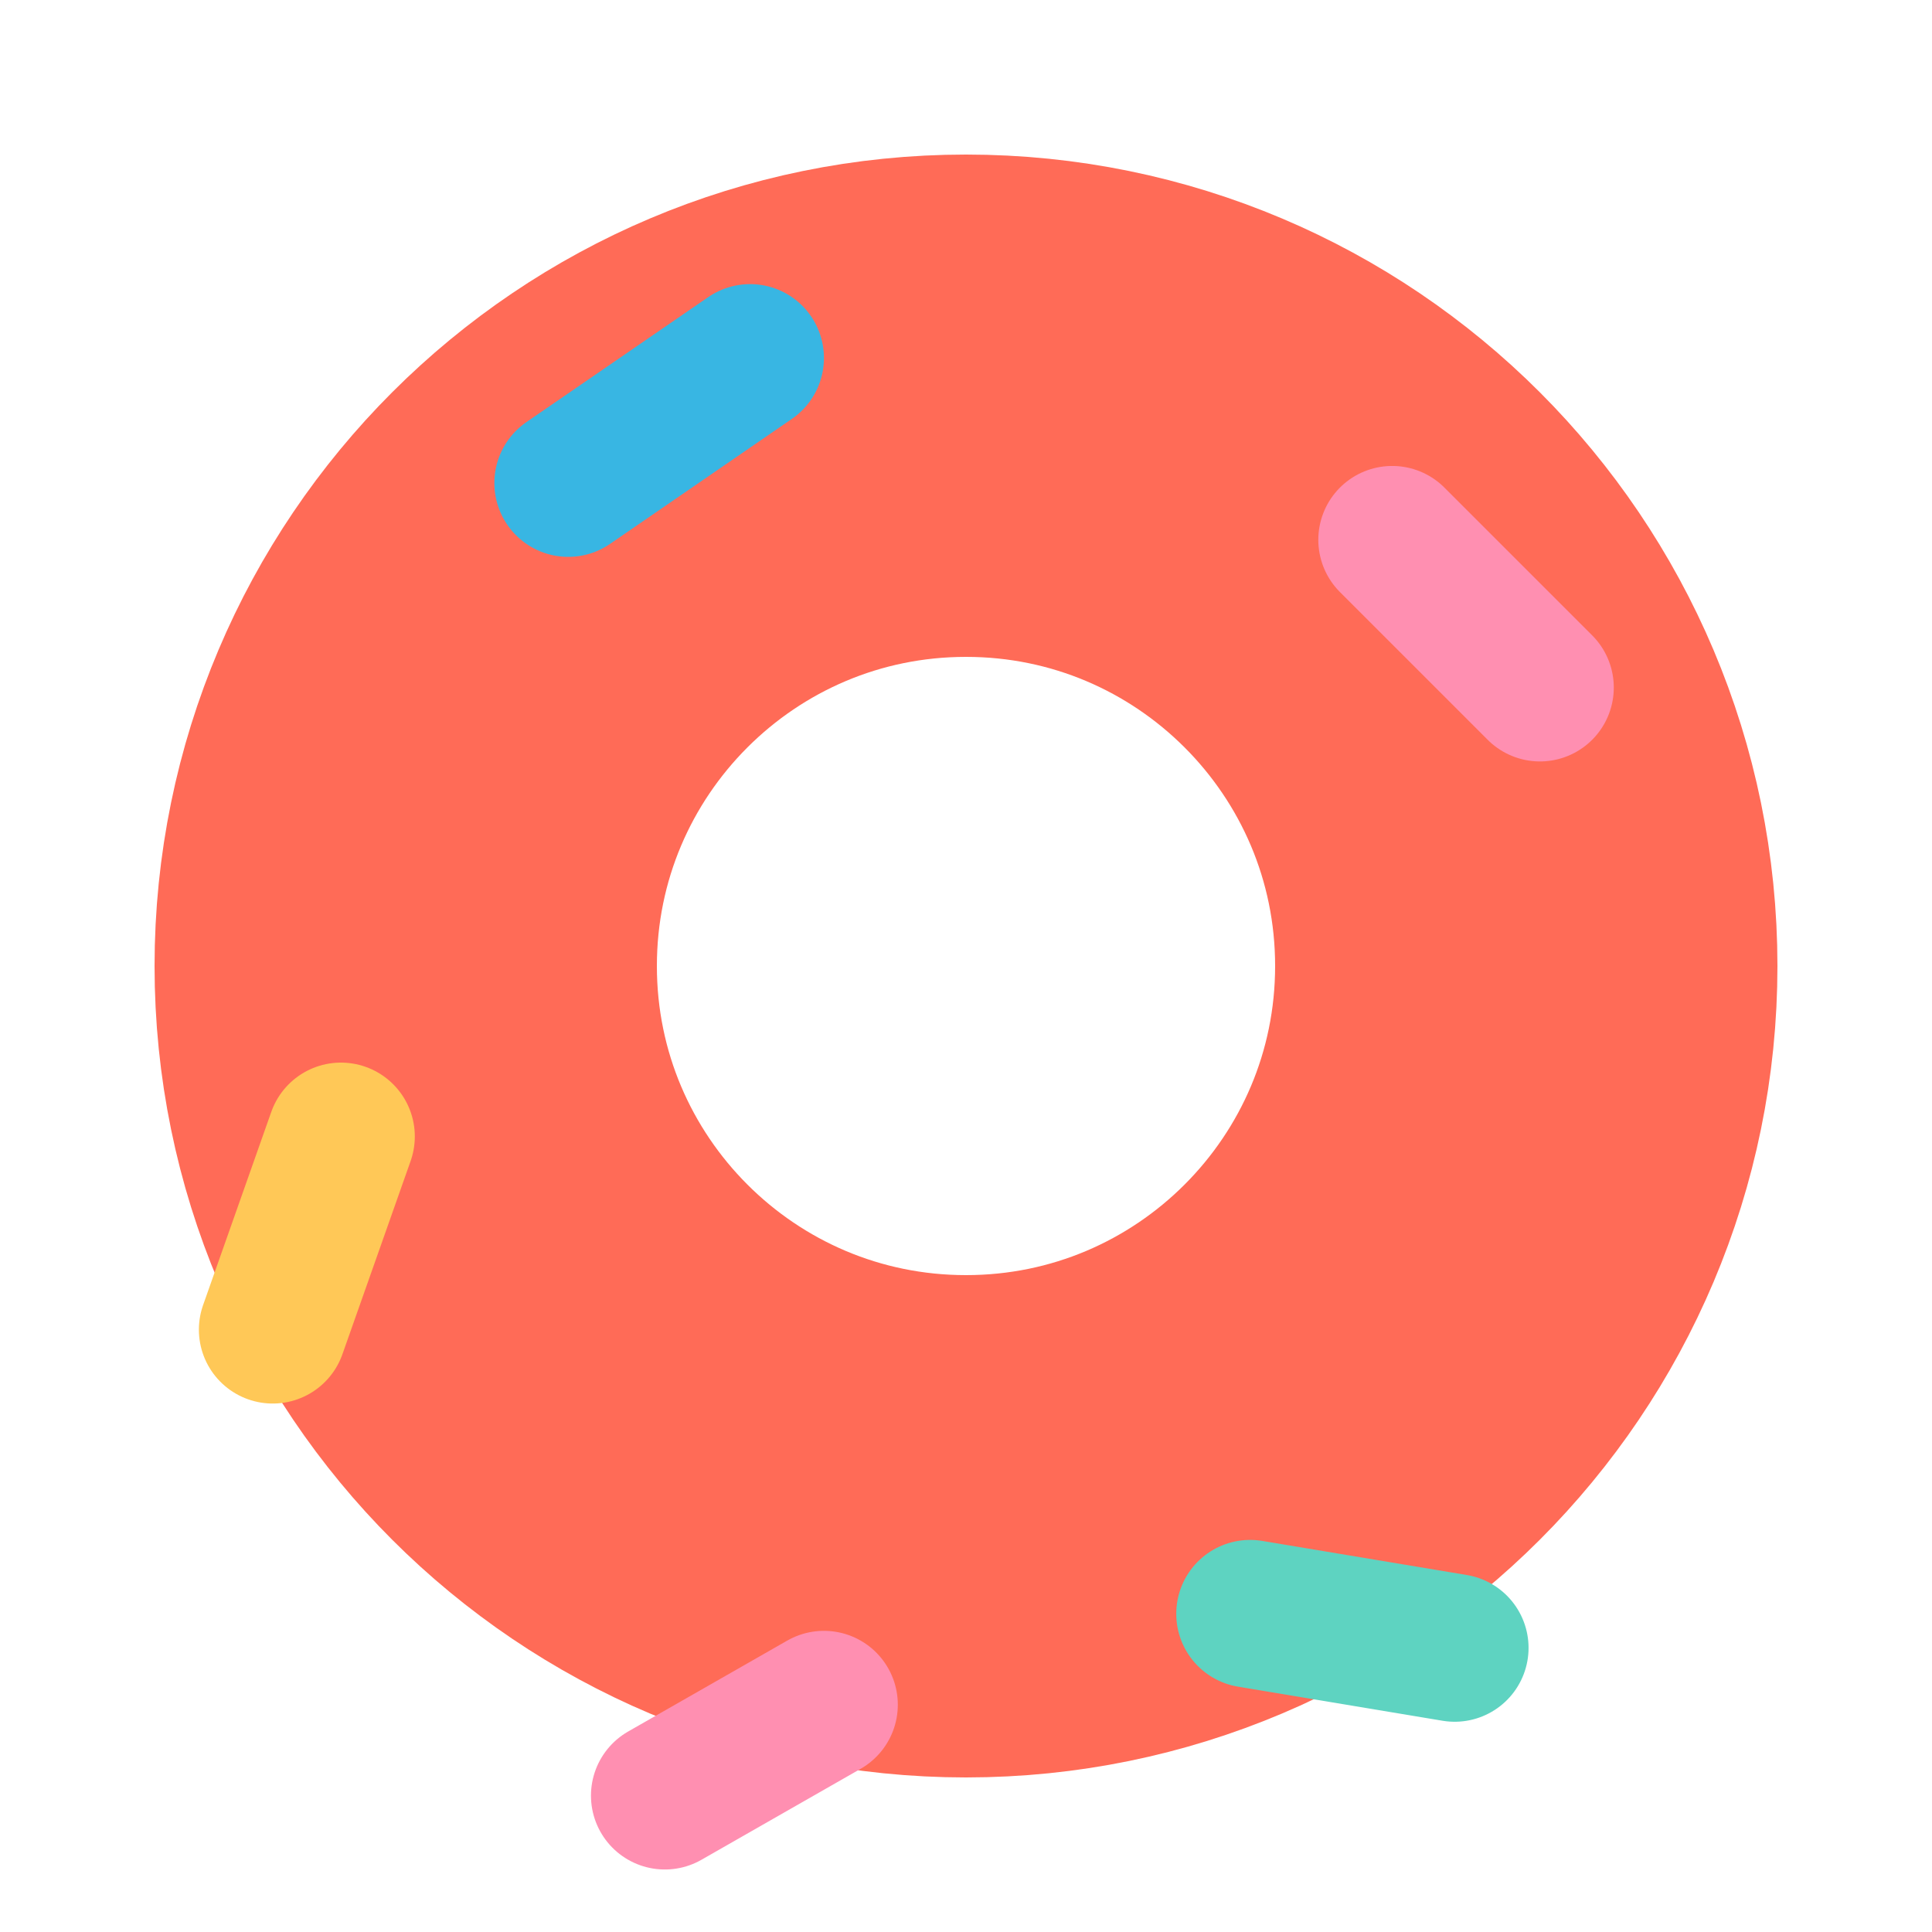
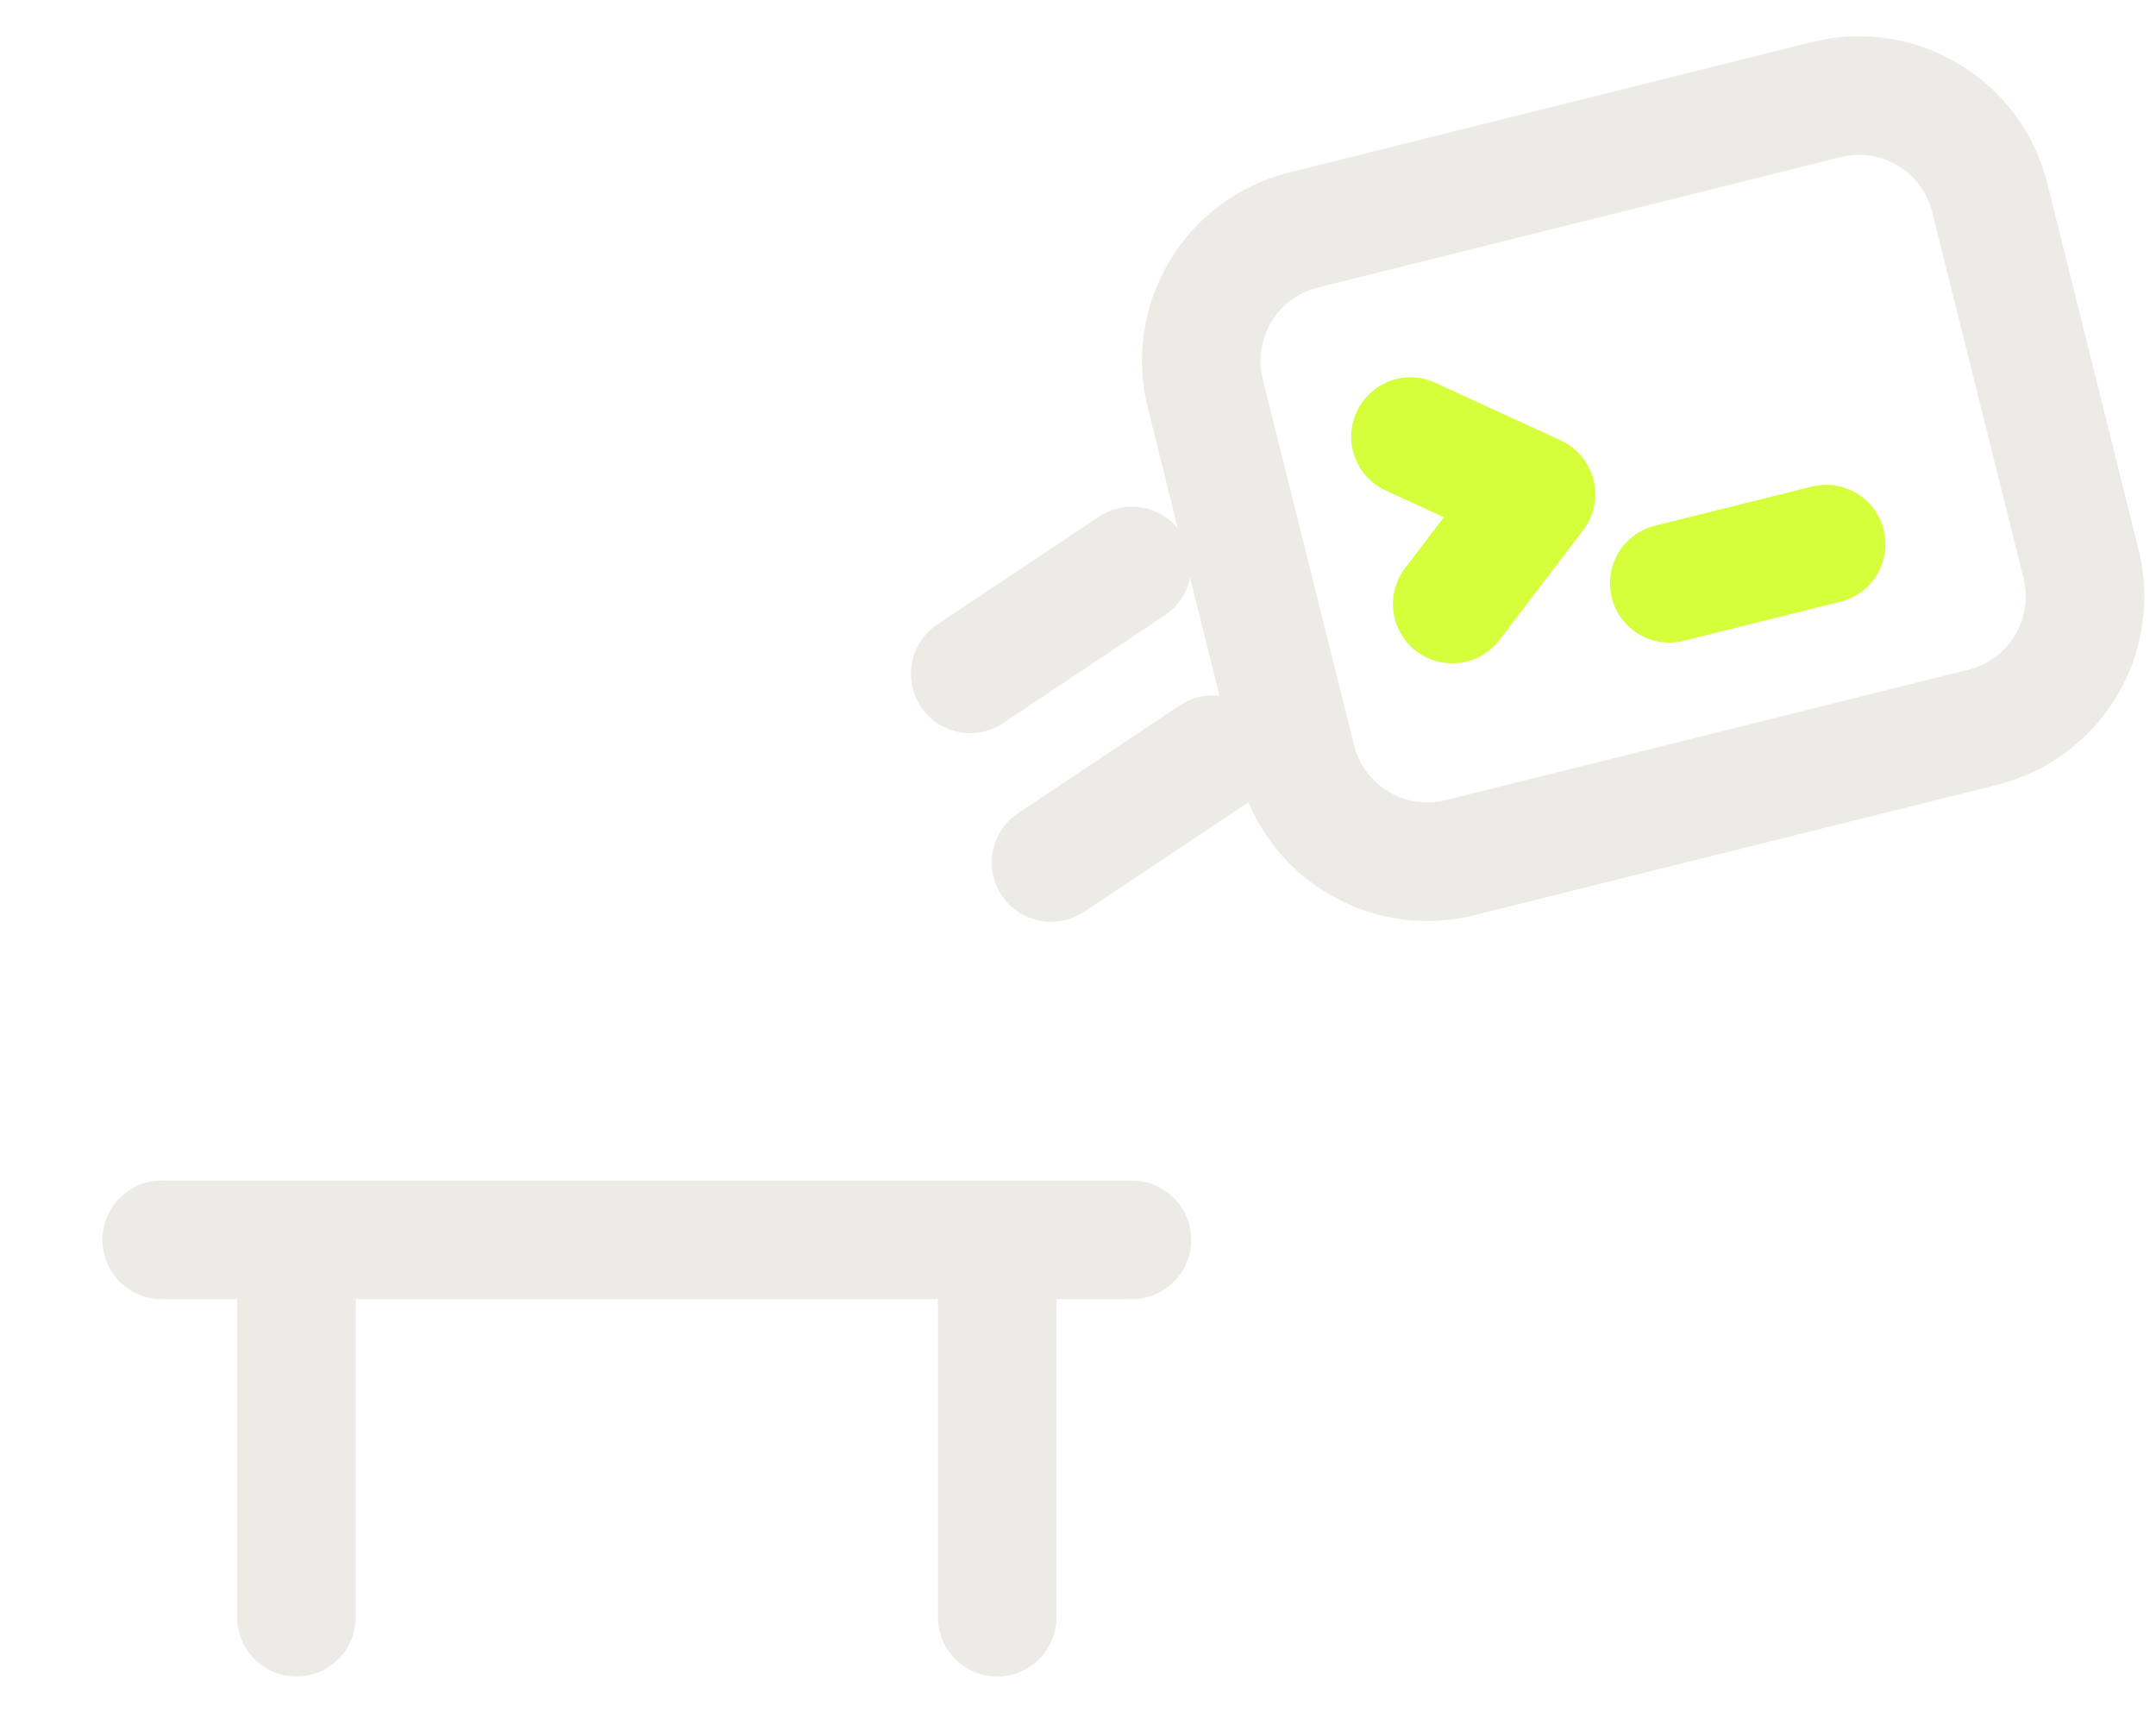
- <svg xmlns="http://www.w3.org/2000/svg" viewBox="0 0 34 34" width="34" height="34" role="img" aria-label="Offdesk">
-   <g transform="translate(0 0)">
-     <circle cx="17" cy="17" r="9.86" fill="none" stroke="#ff6b57" stroke-width="8.84" />
-     <path d="M10.00 8.50L13.20 6.30" stroke="#38b6e3" stroke-width="2.60" stroke-linecap="round" />
-     <path d="M24.50 9.50L27.10 12.10" stroke="#ff8fb1" stroke-width="2.60" stroke-linecap="round" />
-     <path d="M6.00 20.00L4.80 23.40" stroke="#ffc857" stroke-width="2.60" stroke-linecap="round" />
-     <path d="M22.00 28.40L25.60 29.00" stroke="#5ed3c1" stroke-width="2.60" stroke-linecap="round" />
-     <path d="M14.50 30.00L11.70 31.60" stroke="#ff8fb1" stroke-width="2.60" stroke-linecap="round" />
+ <svg xmlns="http://www.w3.org/2000/svg" viewBox="0 0 40 32" width="40" height="32" role="img" aria-label="Offdesk DEV">
+   <g fill="none" stroke="#ecebe6" stroke-width="2.2" stroke-linecap="round" stroke-linejoin="round">
+     <path d="M3 23h18M5.5 23v7M18.5 23v7" />
+     <path d="M19.5 16l3-2M18 12.5l3-2" />
+     <g transform="rotate(-14 30 9)">
+       <rect x="23" y="3" width="15" height="12" rx="2.5" />
+       <path d="M26.5 7.2l2 1.6-2 1.6M30.5 11h3" stroke="#d4ff3a" />
+     </g>
  </g>
</svg>
